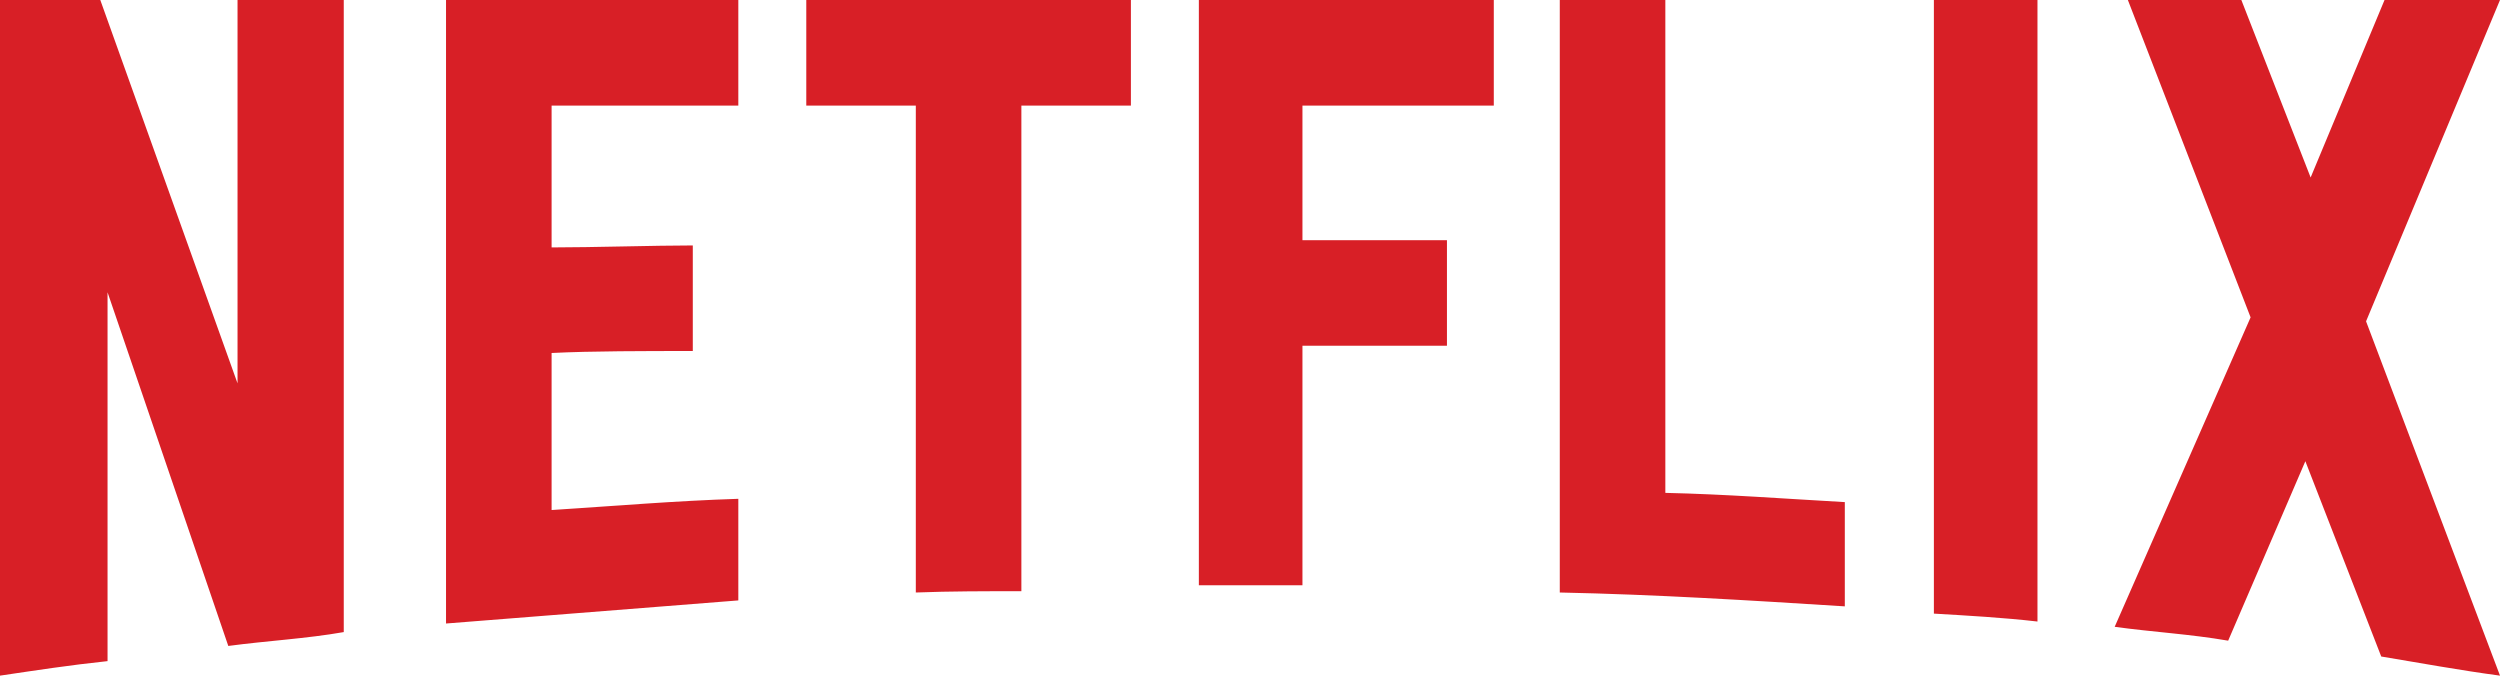
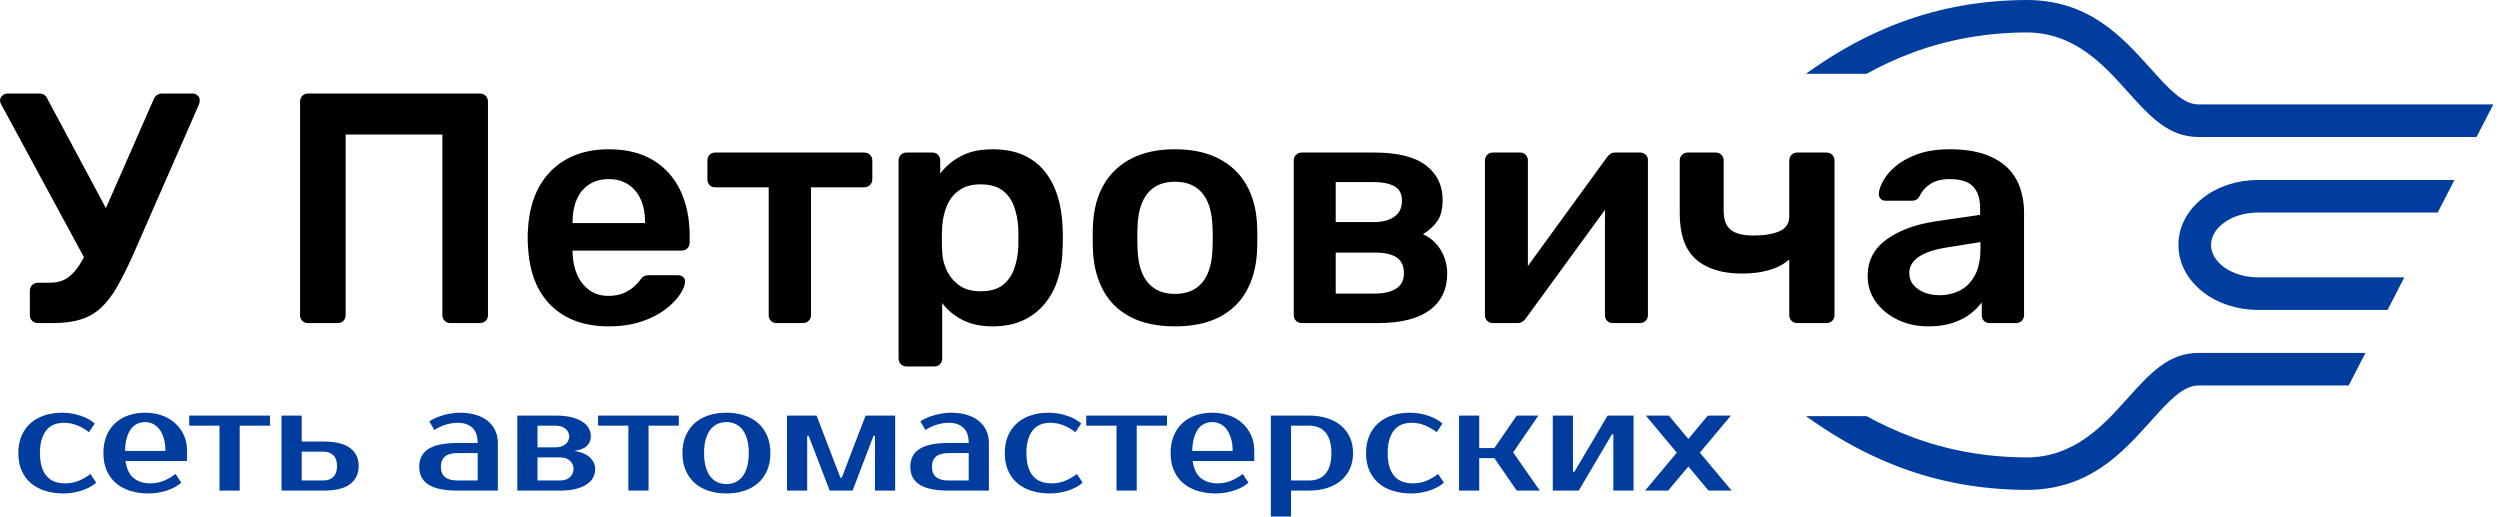
- <svg xmlns="http://www.w3.org/2000/svg" width="1024" height="276.742" viewBox="0 0 1024 276.742">
-   <path d="M140.803 258.904c-15.404 2.705-31.079 3.516-47.294 5.676l-49.458-144.856v151.073c-15.404 1.621-29.457 3.783-44.051 5.945v-276.742h41.08l56.212 157.021v-157.021h43.511v258.904zm85.131-157.558c16.757 0 42.431-.811 57.835-.811v43.24c-19.189 0-41.619 0-57.835.811v64.322c25.405-1.621 50.809-3.785 76.482-4.596v41.617l-119.724 9.461v-255.39h119.724v43.241h-76.482v58.105zm237.284-58.104h-44.862v198.908c-14.594 0-29.188 0-43.239.539v-199.447h-44.862v-43.242h132.965l-.002 43.242zm70.266 55.132h59.187v43.24h-59.187v98.104h-42.433v-239.718h120.808v43.241h-78.375v55.133zm148.641 103.507c24.594.539 49.456 2.434 73.51 3.783v42.701c-38.646-2.434-77.293-4.863-116.75-5.676v-242.689h43.24v201.881zm109.994 49.457c13.783.812 28.377 1.623 42.43 3.242v-254.58h-42.43v251.338zm231.881-251.338l-54.863 131.615 54.863 145.127c-16.217-2.162-32.432-5.135-48.648-7.838l-31.078-79.994-31.617 73.51c-15.678-2.705-30.812-3.516-46.484-5.678l55.672-126.75-50.269-129.992h46.482l28.377 72.699 30.27-72.699h47.295z" fill="#d81f26" />
+ <svg xmlns="http://www.w3.org/2000/svg" width="242" height="50" viewBox="0 0 242 50" fill="none">
+   <path d="M6.031 39.95C6.329 39.95 6.627 39.975 6.925 40.026C7.222 40.078 7.509 40.148 7.783 40.236C8.058 40.324 8.314 40.433 8.551 40.564C8.788 40.694 8.995 40.838 9.172 40.996L8.614 41.834C8.232 41.546 7.844 41.322 7.448 41.164C7.053 41.006 6.627 40.927 6.171 40.927C5.835 40.927 5.529 40.98 5.249 41.087C4.97 41.194 4.728 41.366 4.524 41.604C4.319 41.841 4.158 42.146 4.042 42.518C3.926 42.891 3.867 43.337 3.867 43.858C3.867 44.38 3.926 44.826 4.042 45.198C4.158 45.571 4.323 45.876 4.537 46.113C4.751 46.35 5.01 46.522 5.312 46.63C5.615 46.736 5.947 46.79 6.31 46.79C6.766 46.79 7.192 46.711 7.588 46.553C7.984 46.395 8.372 46.171 8.753 45.883L9.312 46.72C9.135 46.879 8.928 47.023 8.691 47.153C8.453 47.283 8.197 47.393 7.923 47.481C7.648 47.569 7.362 47.639 7.064 47.691C6.766 47.742 6.469 47.767 6.171 47.767C5.51 47.767 4.907 47.681 4.363 47.509C3.818 47.337 3.355 47.086 2.974 46.755C2.592 46.425 2.297 46.018 2.087 45.534C1.878 45.05 1.773 44.491 1.773 43.858C1.773 43.235 1.878 42.679 2.087 42.19C2.297 41.702 2.588 41.292 2.96 40.962C3.332 40.631 3.779 40.38 4.3 40.208C4.821 40.035 5.398 39.95 6.031 39.95ZM14.547 46.79C15.003 46.79 15.429 46.711 15.824 46.553C16.22 46.395 16.608 46.171 16.99 45.883L17.548 46.72C17.372 46.879 17.164 47.023 16.927 47.153C16.69 47.283 16.434 47.393 16.159 47.481C15.885 47.569 15.599 47.639 15.301 47.691C15.003 47.742 14.705 47.767 14.408 47.767C13.747 47.767 13.144 47.681 12.6 47.509C12.055 47.337 11.592 47.086 11.21 46.755C10.829 46.425 10.533 46.018 10.324 45.534C10.114 45.05 10.01 44.491 10.01 43.858C10.01 43.235 10.11 42.679 10.31 42.19C10.51 41.702 10.79 41.292 11.148 40.962C11.506 40.631 11.932 40.38 12.425 40.208C12.918 40.035 13.463 39.95 14.059 39.95C14.617 39.95 15.143 40.033 15.636 40.201C16.129 40.368 16.557 40.613 16.92 40.934C17.283 41.255 17.572 41.644 17.786 42.099C18 42.555 18.107 43.072 18.107 43.649V44.626H12.146C12.258 45.399 12.525 45.952 12.949 46.288C13.372 46.623 13.905 46.79 14.547 46.79ZM14.059 40.857C13.789 40.857 13.537 40.908 13.305 41.011C13.072 41.113 12.869 41.276 12.697 41.499C12.525 41.723 12.386 42.011 12.279 42.364C12.171 42.718 12.113 43.146 12.104 43.649H16.013C16.013 43.165 15.957 42.746 15.845 42.393C15.734 42.039 15.587 41.748 15.406 41.52C15.224 41.292 15.015 41.124 14.777 41.017C14.54 40.91 14.3 40.857 14.059 40.857ZM26.134 41.206H23.203V47.488H21.248V41.206H18.317V40.229H26.134V41.206ZM31.299 42.741C32.49 42.741 33.359 42.953 33.903 43.377C34.448 43.8 34.72 44.38 34.72 45.115C34.72 45.85 34.448 46.429 33.903 46.853C33.359 47.276 32.49 47.488 31.299 47.488H27.251V40.229H29.205V42.741H31.299ZM29.205 43.719V46.511H31.299C31.718 46.511 32.044 46.392 32.276 46.155C32.509 45.917 32.626 45.571 32.626 45.115C32.626 44.659 32.509 44.312 32.276 44.075C32.044 43.837 31.718 43.719 31.299 43.719H29.205ZM42.677 45.185C42.677 46.069 43.212 46.511 44.282 46.511H46.237V43.858H44.282C43.212 43.858 42.677 44.3 42.677 45.185ZM46.237 42.881C46.237 42.211 46.062 41.718 45.713 41.401C45.364 41.085 44.91 40.927 44.352 40.927C43.933 40.927 43.524 40.99 43.123 41.115C42.723 41.241 42.365 41.411 42.048 41.625L41.56 40.787C41.764 40.648 41.99 40.526 42.237 40.424C42.484 40.322 42.737 40.236 42.998 40.166C43.258 40.096 43.517 40.042 43.773 40.005C44.029 39.968 44.268 39.95 44.492 39.95C45.087 39.95 45.613 40.019 46.069 40.159C46.525 40.299 46.911 40.498 47.228 40.759C47.544 41.02 47.784 41.329 47.947 41.688C48.11 42.046 48.191 42.444 48.191 42.881V47.488H44.282C43.016 47.488 42.083 47.297 41.483 46.916C40.883 46.534 40.583 45.957 40.583 45.185C40.583 44.412 40.883 43.835 41.483 43.453C42.083 43.072 43.016 42.881 44.282 42.881H46.237ZM57.195 42.253C57.195 42.607 57.067 42.909 56.811 43.16C56.556 43.412 56.148 43.575 55.59 43.649C56.26 43.751 56.765 43.963 57.105 44.284C57.444 44.605 57.614 44.975 57.614 45.394C57.614 45.692 57.547 45.969 57.412 46.225C57.277 46.48 57.07 46.702 56.79 46.888C56.511 47.074 56.158 47.221 55.729 47.328C55.301 47.435 54.789 47.488 54.194 47.488H50.076V40.229H53.775C54.371 40.229 54.882 40.282 55.311 40.389C55.739 40.496 56.093 40.641 56.372 40.822C56.651 41.004 56.858 41.218 56.993 41.464C57.128 41.711 57.195 41.974 57.195 42.253ZM54.194 46.511C54.613 46.511 54.938 46.404 55.171 46.19C55.404 45.976 55.52 45.71 55.52 45.394C55.52 45.077 55.404 44.812 55.171 44.598C54.938 44.384 54.613 44.277 54.194 44.277H52.03V46.511H54.194ZM53.775 43.3C54.194 43.3 54.52 43.195 54.753 42.986C54.985 42.776 55.101 42.532 55.101 42.253C55.101 41.974 54.985 41.73 54.753 41.52C54.52 41.311 54.194 41.206 53.775 41.206H52.03V43.3H53.775ZM65.711 41.206H62.78V47.488H60.825V41.206H57.894V40.229H65.711V41.206ZM70.318 46.86C70.616 46.86 70.895 46.804 71.156 46.693C71.416 46.581 71.644 46.406 71.84 46.169C72.035 45.932 72.191 45.622 72.307 45.24C72.424 44.859 72.482 44.398 72.482 43.858C72.482 43.319 72.424 42.858 72.307 42.476C72.191 42.095 72.035 41.785 71.84 41.548C71.644 41.311 71.416 41.136 71.156 41.024C70.895 40.913 70.616 40.857 70.318 40.857C70.02 40.857 69.741 40.913 69.48 41.024C69.22 41.136 68.992 41.311 68.796 41.548C68.601 41.785 68.445 42.095 68.329 42.476C68.213 42.858 68.154 43.319 68.154 43.858C68.154 44.398 68.213 44.859 68.329 45.24C68.445 45.622 68.601 45.932 68.796 46.169C68.992 46.406 69.22 46.581 69.48 46.693C69.741 46.804 70.02 46.86 70.318 46.86ZM70.318 39.95C70.942 39.95 71.516 40.035 72.042 40.208C72.568 40.38 73.017 40.631 73.389 40.962C73.762 41.292 74.052 41.702 74.262 42.19C74.471 42.679 74.576 43.235 74.576 43.858C74.576 44.491 74.471 45.05 74.262 45.534C74.052 46.018 73.762 46.425 73.389 46.755C73.017 47.086 72.568 47.337 72.042 47.509C71.516 47.681 70.942 47.767 70.318 47.767C69.685 47.767 69.108 47.681 68.587 47.509C68.066 47.337 67.619 47.086 67.247 46.755C66.875 46.425 66.584 46.018 66.374 45.534C66.165 45.05 66.06 44.491 66.06 43.858C66.06 43.235 66.165 42.679 66.374 42.19C66.584 41.702 66.875 41.292 67.247 40.962C67.619 40.631 68.066 40.38 68.587 40.208C69.108 40.035 69.685 39.95 70.318 39.95ZM81.486 46.231L83.789 40.229H86.651V47.488H84.697V42.183H84.557L82.533 47.488H80.313L78.275 42.183H78.136V47.488H76.181V40.229H79.043L81.347 46.231H81.486ZM90.211 45.185C90.211 46.069 90.746 46.511 91.817 46.511H93.771V43.858H91.817C90.746 43.858 90.211 44.3 90.211 45.185ZM93.771 42.881C93.771 42.211 93.596 41.718 93.248 41.401C92.899 41.085 92.445 40.927 91.886 40.927C91.468 40.927 91.058 40.99 90.658 41.115C90.258 41.241 89.899 41.411 89.583 41.625L89.094 40.787C89.299 40.648 89.525 40.526 89.771 40.424C90.018 40.322 90.272 40.236 90.532 40.166C90.793 40.096 91.051 40.042 91.307 40.005C91.563 39.968 91.802 39.95 92.026 39.95C92.622 39.95 93.147 40.019 93.603 40.159C94.06 40.299 94.446 40.498 94.762 40.759C95.079 41.02 95.318 41.329 95.481 41.688C95.644 42.046 95.725 42.444 95.725 42.881V47.488H91.817C90.551 47.488 89.618 47.297 89.017 46.916C88.417 46.534 88.117 45.957 88.117 45.185C88.117 44.412 88.417 43.835 89.017 43.453C89.618 43.072 90.551 42.881 91.817 42.881H93.771ZM101.519 39.95C101.817 39.95 102.114 39.975 102.413 40.026C102.71 40.078 102.996 40.148 103.271 40.236C103.545 40.324 103.801 40.433 104.039 40.564C104.276 40.694 104.483 40.838 104.66 40.996L104.101 41.834C103.72 41.546 103.331 41.322 102.936 41.164C102.54 41.006 102.114 40.927 101.659 40.927C101.323 40.927 101.016 40.98 100.737 41.087C100.458 41.194 100.216 41.366 100.011 41.604C99.806 41.841 99.646 42.146 99.53 42.518C99.413 42.891 99.355 43.337 99.355 43.858C99.355 44.38 99.413 44.826 99.53 45.198C99.646 45.571 99.811 45.876 100.025 46.113C100.239 46.35 100.498 46.522 100.8 46.63C101.102 46.736 101.435 46.79 101.798 46.79C102.254 46.79 102.68 46.711 103.075 46.553C103.471 46.395 103.86 46.171 104.241 45.883L104.8 46.72C104.623 46.879 104.415 47.023 104.178 47.153C103.941 47.283 103.685 47.393 103.41 47.481C103.136 47.569 102.85 47.639 102.552 47.691C102.254 47.742 101.956 47.767 101.659 47.767C100.998 47.767 100.395 47.681 99.851 47.509C99.306 47.337 98.843 47.086 98.462 46.755C98.08 46.425 97.784 46.018 97.575 45.534C97.365 45.05 97.261 44.491 97.261 43.858C97.261 43.235 97.365 42.679 97.575 42.19C97.784 41.702 98.076 41.292 98.448 40.962C98.82 40.631 99.266 40.38 99.788 40.208C100.309 40.035 100.886 39.95 101.519 39.95ZM112.966 41.206H110.035V47.488H108.08V41.206H105.149V40.229H112.966V41.206ZM117.852 46.79C118.309 46.79 118.734 46.711 119.13 46.553C119.525 46.395 119.914 46.171 120.296 45.883L120.854 46.72C120.677 46.879 120.47 47.023 120.233 47.153C119.995 47.283 119.74 47.393 119.465 47.481C119.19 47.569 118.904 47.639 118.606 47.691C118.309 47.742 118.011 47.767 117.713 47.767C117.052 47.767 116.449 47.681 115.905 47.509C115.36 47.337 114.898 47.086 114.516 46.755C114.135 46.425 113.839 46.018 113.63 45.534C113.42 45.05 113.315 44.491 113.315 43.858C113.315 43.235 113.415 42.679 113.616 42.19C113.816 41.702 114.095 41.292 114.453 40.962C114.811 40.631 115.237 40.38 115.73 40.208C116.224 40.035 116.768 39.95 117.364 39.95C117.922 39.95 118.448 40.033 118.941 40.201C119.434 40.368 119.863 40.613 120.226 40.934C120.589 41.255 120.877 41.644 121.091 42.099C121.305 42.555 121.412 43.072 121.412 43.649V44.626H115.451C115.563 45.399 115.83 45.952 116.254 46.288C116.677 46.623 117.21 46.79 117.852 46.79ZM117.364 40.857C117.094 40.857 116.843 40.908 116.61 41.011C116.377 41.113 116.175 41.276 116.003 41.499C115.83 41.723 115.691 42.011 115.584 42.364C115.477 42.718 115.419 43.146 115.41 43.649H119.318C119.318 43.165 119.262 42.746 119.151 42.393C119.039 42.039 118.893 41.748 118.711 41.52C118.53 41.292 118.32 41.124 118.083 41.017C117.845 40.91 117.606 40.857 117.364 40.857ZM124.972 41.206V46.511H126.717C127.034 46.511 127.324 46.462 127.59 46.364C127.855 46.267 128.083 46.111 128.274 45.897C128.465 45.682 128.614 45.408 128.721 45.073C128.828 44.738 128.881 44.333 128.881 43.858C128.881 43.384 128.828 42.979 128.721 42.644C128.614 42.309 128.465 42.034 128.274 41.82C128.083 41.606 127.855 41.45 127.59 41.353C127.324 41.255 127.034 41.206 126.717 41.206H124.972ZM126.717 40.229C127.359 40.229 127.944 40.312 128.469 40.48C128.995 40.648 129.444 40.89 129.816 41.206C130.189 41.522 130.475 41.904 130.675 42.351C130.875 42.797 130.975 43.3 130.975 43.858C130.975 44.417 130.875 44.919 130.675 45.366C130.475 45.813 130.189 46.194 129.816 46.511C129.444 46.827 128.995 47.069 128.469 47.237C127.944 47.404 127.359 47.488 126.717 47.488H124.972V50.001H123.018V40.229H126.717ZM136.489 39.95C136.787 39.95 137.085 39.975 137.383 40.026C137.681 40.078 137.967 40.148 138.241 40.236C138.516 40.324 138.772 40.433 139.009 40.564C139.247 40.694 139.454 40.838 139.63 40.996L139.072 41.834C138.691 41.546 138.302 41.322 137.906 41.164C137.511 41.006 137.085 40.927 136.629 40.927C136.294 40.927 135.987 40.98 135.708 41.087C135.428 41.194 135.186 41.366 134.982 41.604C134.777 41.841 134.616 42.146 134.5 42.518C134.384 42.891 134.326 43.337 134.326 43.858C134.326 44.38 134.384 44.826 134.5 45.198C134.616 45.571 134.782 45.876 134.996 46.113C135.21 46.35 135.468 46.522 135.77 46.63C136.073 46.736 136.406 46.79 136.769 46.79C137.225 46.79 137.65 46.711 138.046 46.553C138.442 46.395 138.83 46.171 139.212 45.883L139.77 46.72C139.593 46.879 139.386 47.023 139.149 47.153C138.911 47.283 138.656 47.393 138.381 47.481C138.106 47.569 137.82 47.639 137.522 47.691C137.225 47.742 136.927 47.767 136.629 47.767C135.968 47.767 135.366 47.681 134.821 47.509C134.277 47.337 133.814 47.086 133.432 46.755C133.051 46.425 132.755 46.018 132.546 45.534C132.336 45.05 132.231 44.491 132.231 43.858C132.231 43.235 132.336 42.679 132.546 42.19C132.755 41.702 133.046 41.292 133.418 40.962C133.79 40.631 134.237 40.38 134.758 40.208C135.28 40.035 135.857 39.95 136.489 39.95ZM144.656 44.347H143.19V47.488H141.236V40.229H143.19V43.37H144.656L146.82 40.229H148.914L146.471 43.789L149.054 47.488H146.82L144.656 44.347ZM158.128 40.229V47.488H156.173V42.044H156.034L152.823 47.488H150.31V40.229H152.265V45.673H152.404L155.615 40.229H158.128ZM164.549 43.816L167.621 47.488H165.387L163.432 45.157L161.478 47.488H159.245L162.316 43.816L159.314 40.229H161.548L163.432 42.49L165.317 40.229H167.551L164.549 43.816Z" fill="#003D9E" />
+   <path d="M212.79 37.316H227.353L228.976 34.162H212.79C211.356 34.162 210.189 34.66 209.124 35.442C208.013 36.259 206.983 37.404 205.884 38.628C204.73 39.912 203.474 41.309 201.908 42.404C200.311 43.52 198.422 44.298 196.057 44.279C194.11 44.263 192.236 44.091 190.422 43.765C188.601 43.438 186.846 42.958 185.145 42.329C184.364 42.04 183.589 41.717 182.821 41.362C182.11 41.033 181.398 40.672 180.686 40.28H174.816C176.065 41.18 177.328 41.997 178.609 42.729C180.384 43.743 182.196 44.596 184.061 45.286C185.934 45.978 187.853 46.503 189.835 46.858C191.824 47.215 193.885 47.403 196.032 47.421C199.097 47.445 201.435 46.563 203.347 45.294C205.283 44.009 206.816 42.303 208.224 40.735L208.234 40.724C209.872 38.903 211.3 37.316 212.79 37.316ZM212.79 13.259H239.732L241.355 10.105H212.79C211.3 10.105 209.872 8.518 208.234 6.696L208.224 6.686C206.816 5.118 205.283 3.412 203.347 2.127C201.435 0.858 199.097 -0.024 196.032 0.001C193.885 0.018 191.824 0.207 189.835 0.563C187.853 0.918 185.934 1.443 184.061 2.135C182.196 2.825 180.384 3.678 178.609 4.692C177.328 5.424 176.065 6.241 174.816 7.141H180.686C181.398 6.749 182.11 6.388 182.821 6.059C183.589 5.704 184.364 5.381 185.145 5.092C186.846 4.463 188.601 3.983 190.422 3.656C192.236 3.331 194.11 3.158 196.057 3.142C198.422 3.123 200.311 3.901 201.908 5.017C203.474 6.112 204.73 7.509 205.884 8.793C206.983 10.017 208.013 11.162 209.124 11.979C210.189 12.762 211.356 13.259 212.79 13.259ZM218.561 29.999H231.118L232.741 26.845H218.561C217.916 26.845 217.302 26.75 216.744 26.579C216.157 26.398 215.633 26.131 215.201 25.798C214.844 25.523 214.554 25.203 214.352 24.857C214.142 24.497 214.027 24.109 214.027 23.711C214.027 23.312 214.142 22.924 214.352 22.564C214.554 22.218 214.844 21.898 215.201 21.623C215.633 21.29 216.157 21.023 216.744 20.843C217.302 20.671 217.916 20.576 218.561 20.576H235.967L237.59 17.422H218.561C217.557 17.422 216.595 17.58 215.715 17.867C214.801 18.165 213.974 18.598 213.279 19.134C212.515 19.723 211.901 20.434 211.485 21.229C211.091 21.983 210.873 22.822 210.873 23.711C210.873 24.6 211.091 25.438 211.485 26.192C211.901 26.987 212.515 27.698 213.279 28.287C213.974 28.823 214.801 29.257 215.715 29.554C216.595 29.841 217.557 29.999 218.561 29.999Z" fill="#003D9E" />
+   <path d="M3.651 31.274C3.439 31.274 3.259 31.2 3.111 31.052C2.963 30.904 2.889 30.724 2.889 30.512V28.164C2.889 27.93 2.963 27.74 3.111 27.592C3.259 27.444 3.439 27.37 3.651 27.37H4.825C5.439 27.37 5.968 27.238 6.413 26.973C6.857 26.708 7.27 26.285 7.651 25.703C8.032 25.121 8.413 24.375 8.794 23.465L14.857 9.656C14.941 9.444 15.058 9.291 15.206 9.196C15.354 9.101 15.523 9.053 15.714 9.053H18.666C18.835 9.053 18.988 9.117 19.127 9.244C19.264 9.371 19.333 9.518 19.333 9.688C19.333 9.794 19.322 9.889 19.301 9.973C19.28 10.058 19.248 10.143 19.206 10.227L12.825 24.798C12.296 25.962 11.799 26.952 11.333 27.767C10.868 28.581 10.359 29.248 9.809 29.766C9.259 30.285 8.608 30.666 7.857 30.909C7.106 31.153 6.201 31.274 5.142 31.274H3.651ZM8.572 25.719L0.096 10.068C0.032 9.941 0 9.836 0 9.751C0 9.561 0.074 9.397 0.223 9.259C0.37 9.121 0.529 9.053 0.699 9.053H3.81C4 9.053 4.164 9.101 4.302 9.196C4.439 9.291 4.55 9.444 4.635 9.656L10.889 21.338L8.572 25.719ZM29.809 31.274C29.596 31.274 29.417 31.205 29.269 31.068C29.12 30.93 29.046 30.745 29.046 30.512V9.846C29.046 9.613 29.12 9.423 29.269 9.275C29.417 9.127 29.596 9.053 29.809 9.053H46.443C46.675 9.053 46.866 9.127 47.014 9.275C47.162 9.423 47.236 9.613 47.236 9.846V30.512C47.236 30.724 47.162 30.904 47.014 31.052C46.866 31.2 46.675 31.274 46.443 31.274H43.585C43.374 31.274 43.194 31.2 43.045 31.052C42.898 30.904 42.823 30.724 42.823 30.512V13.021H33.459V30.512C33.459 30.724 33.39 30.904 33.252 31.052C33.115 31.2 32.93 31.274 32.697 31.274H29.809ZM58.918 31.592C56.569 31.592 54.707 30.914 53.331 29.56C51.956 28.206 51.215 26.279 51.109 23.783C51.088 23.571 51.077 23.301 51.077 22.973C51.077 22.645 51.088 22.386 51.109 22.195C51.193 20.587 51.559 19.206 52.204 18.052C52.85 16.899 53.744 16.01 54.887 15.386C56.029 14.761 57.373 14.449 58.918 14.449C60.632 14.449 62.072 14.804 63.236 15.513C64.4 16.222 65.278 17.206 65.87 18.465C66.463 19.724 66.759 21.179 66.759 22.83V23.497C66.759 23.708 66.685 23.888 66.537 24.037C66.389 24.184 66.199 24.259 65.965 24.259H55.426C55.426 24.259 55.426 24.291 55.426 24.354C55.426 24.417 55.426 24.47 55.426 24.512C55.447 25.253 55.59 25.936 55.855 26.56C56.12 27.185 56.511 27.687 57.029 28.068C57.548 28.449 58.167 28.64 58.887 28.64C59.479 28.64 59.976 28.549 60.378 28.369C60.781 28.19 61.109 27.983 61.363 27.751C61.617 27.518 61.796 27.328 61.902 27.179C62.092 26.925 62.246 26.772 62.362 26.719C62.479 26.666 62.654 26.639 62.886 26.639H65.616C65.828 26.639 66.003 26.703 66.14 26.83C66.278 26.957 66.336 27.115 66.314 27.306C66.293 27.645 66.119 28.058 65.791 28.544C65.463 29.031 64.992 29.507 64.378 29.973C63.764 30.438 62.998 30.825 62.077 31.131C61.156 31.438 60.103 31.592 58.918 31.592ZM55.426 21.592H62.442V21.497C62.442 20.671 62.304 19.947 62.029 19.322C61.754 18.698 61.352 18.211 60.823 17.862C60.294 17.513 59.659 17.338 58.918 17.338C58.178 17.338 57.542 17.513 57.014 17.862C56.484 18.211 56.087 18.698 55.823 19.322C55.558 19.947 55.426 20.671 55.426 21.497V21.592ZM75.172 31.274C74.939 31.274 74.754 31.2 74.616 31.052C74.479 30.904 74.41 30.724 74.41 30.512V18.131H69.236C69.003 18.131 68.817 18.058 68.68 17.91C68.543 17.761 68.474 17.571 68.474 17.338V15.529C68.474 15.317 68.543 15.138 68.68 14.989C68.817 14.841 69.003 14.767 69.236 14.767H83.648C83.88 14.767 84.071 14.841 84.219 14.989C84.367 15.138 84.441 15.317 84.441 15.529V17.338C84.441 17.571 84.367 17.761 84.219 17.91C84.071 18.058 83.88 18.131 83.648 18.131H78.505V30.512C78.505 30.724 78.431 30.904 78.282 31.052C78.135 31.2 77.955 31.274 77.743 31.274H75.172ZM87.743 35.471C87.533 35.471 87.352 35.397 87.203 35.249C87.055 35.101 86.981 34.92 86.981 34.709V15.529C86.981 15.317 87.055 15.137 87.203 14.989C87.351 14.841 87.531 14.767 87.743 14.767H90.251C90.484 14.767 90.669 14.841 90.806 14.989C90.944 15.138 91.012 15.317 91.012 15.529V16.798C91.521 16.121 92.188 15.561 93.012 15.116C93.838 14.672 94.865 14.449 96.092 14.449C97.214 14.449 98.187 14.63 99.012 14.989C99.838 15.349 100.525 15.863 101.075 16.528C101.626 17.195 102.049 17.984 102.346 18.894C102.642 19.803 102.811 20.809 102.854 21.91C102.874 22.269 102.886 22.64 102.886 23.02C102.886 23.402 102.874 23.783 102.854 24.163C102.832 25.221 102.674 26.2 102.378 27.1C102.081 27.999 101.653 28.782 101.091 29.449C100.531 30.116 99.838 30.64 99.012 31.02C98.187 31.401 97.214 31.592 96.092 31.592C94.949 31.592 93.975 31.385 93.171 30.972C92.367 30.56 91.711 30.015 91.203 29.338V34.709C91.203 34.92 91.134 35.101 90.997 35.249C90.86 35.397 90.673 35.471 90.441 35.471H87.743ZM94.917 28.195C95.828 28.195 96.537 27.999 97.044 27.608C97.552 27.216 97.923 26.703 98.155 26.068C98.388 25.433 98.525 24.734 98.568 23.973C98.589 23.338 98.589 22.703 98.568 22.069C98.525 21.306 98.388 20.608 98.155 19.973C97.923 19.338 97.552 18.825 97.044 18.433C96.537 18.042 95.828 17.846 94.917 17.846C94.049 17.846 93.346 18.047 92.806 18.449C92.267 18.852 91.875 19.364 91.632 19.989C91.388 20.613 91.245 21.253 91.203 21.91C91.182 22.291 91.171 22.693 91.171 23.116C91.171 23.539 91.182 23.952 91.203 24.354C91.225 24.989 91.372 25.598 91.648 26.179C91.922 26.761 92.325 27.242 92.854 27.624C93.383 28.005 94.071 28.195 94.917 28.195ZM113.742 31.592C112.049 31.592 110.626 31.296 109.472 30.703C108.319 30.11 107.441 29.274 106.838 28.195C106.235 27.115 105.891 25.856 105.806 24.417C105.785 24.037 105.774 23.571 105.774 23.02C105.774 22.47 105.785 22.005 105.806 21.624C105.891 20.164 106.245 18.899 106.87 17.831C107.494 16.762 108.383 15.931 109.536 15.338C110.689 14.746 112.091 14.449 113.742 14.449C115.393 14.449 116.795 14.746 117.948 15.338C119.102 15.931 119.991 16.762 120.615 17.831C121.239 18.899 121.594 20.164 121.678 21.624C121.699 22.005 121.71 22.47 121.71 23.02C121.71 23.571 121.699 24.037 121.678 24.417C121.594 25.856 121.25 27.115 120.647 28.195C120.043 29.274 119.165 30.11 118.012 30.703C116.858 31.296 115.435 31.592 113.742 31.592ZM113.742 28.449C114.864 28.449 115.732 28.094 116.345 27.385C116.959 26.676 117.297 25.634 117.361 24.259C117.382 23.941 117.393 23.529 117.393 23.02C117.393 22.512 117.382 22.1 117.361 21.783C117.297 20.407 116.959 19.364 116.345 18.655C115.732 17.946 114.864 17.592 113.742 17.592C112.62 17.592 111.753 17.946 111.139 18.655C110.525 19.364 110.187 20.407 110.123 21.783C110.102 22.1 110.092 22.512 110.092 23.02C110.092 23.529 110.102 23.941 110.123 24.259C110.187 25.634 110.525 26.676 111.139 27.385C111.753 28.094 112.62 28.449 113.742 28.449ZM125.996 31.274C125.784 31.274 125.604 31.2 125.456 31.052C125.308 30.904 125.234 30.724 125.234 30.512V15.529C125.234 15.317 125.308 15.138 125.456 14.989C125.604 14.841 125.784 14.767 125.996 14.767H133.043C135.286 14.767 136.948 15.18 138.027 16.005C139.106 16.83 139.646 17.942 139.646 19.338C139.646 20.227 139.477 20.915 139.138 21.402C138.799 21.888 138.334 22.311 137.742 22.671C138.482 23.01 139.059 23.523 139.472 24.211C139.884 24.899 140.09 25.655 140.09 26.481C140.09 28.005 139.524 29.184 138.392 30.02C137.26 30.856 135.593 31.274 133.392 31.274H125.996ZM129.297 28.418H133.107C133.953 28.418 134.63 28.259 135.138 27.941C135.646 27.624 135.9 27.127 135.9 26.449C135.9 25.751 135.667 25.243 135.202 24.925C134.736 24.608 134.038 24.449 133.107 24.449H129.297V28.418ZM129.297 21.497H132.98C133.826 21.497 134.493 21.322 134.979 20.973C135.466 20.624 135.71 20.111 135.71 19.434C135.71 18.756 135.461 18.285 134.964 18.021C134.467 17.756 133.805 17.624 132.98 17.624H129.297V21.497ZM144.471 31.274C144.281 31.274 144.111 31.2 143.963 31.052C143.815 30.904 143.741 30.734 143.741 30.544V15.529C143.741 15.317 143.815 15.138 143.963 14.989C144.111 14.841 144.291 14.767 144.503 14.767H147.137C147.37 14.767 147.556 14.841 147.693 14.989C147.831 15.138 147.9 15.317 147.9 15.529V28.068L146.788 27.274L155.518 15.275C155.624 15.126 155.74 15.005 155.867 14.91C155.995 14.814 156.164 14.767 156.376 14.767H158.788C158.979 14.767 159.148 14.836 159.296 14.973C159.444 15.111 159.518 15.275 159.518 15.466V30.512C159.518 30.724 159.444 30.904 159.296 31.052C159.148 31.2 158.968 31.274 158.756 31.274H156.122C155.889 31.274 155.703 31.2 155.566 31.052C155.428 30.904 155.359 30.724 155.359 30.512V18.544L156.534 18.703L147.741 30.766C147.656 30.893 147.545 31.01 147.407 31.115C147.27 31.221 147.095 31.274 146.884 31.274H144.471ZM173.962 31.274C173.75 31.274 173.57 31.2 173.422 31.052C173.274 30.904 173.2 30.724 173.2 30.512V25.116C172.671 25.582 172.02 25.925 171.248 26.148C170.475 26.37 169.602 26.481 168.629 26.481C166.702 26.481 165.216 26.021 164.168 25.1C163.121 24.18 162.597 22.693 162.597 20.639V15.529C162.597 15.317 162.671 15.138 162.819 14.989C162.967 14.841 163.147 14.767 163.359 14.767H166.089C166.301 14.767 166.481 14.841 166.629 14.989C166.777 15.138 166.851 15.317 166.851 15.529V20.418C166.851 21.264 167.078 21.872 167.534 22.243C167.989 22.613 168.724 22.798 169.74 22.798C170.777 22.798 171.613 22.661 172.247 22.386C172.882 22.111 173.2 21.624 173.2 20.925V15.529C173.2 15.317 173.274 15.138 173.422 14.989C173.57 14.841 173.75 14.767 173.962 14.767H176.819C177.031 14.767 177.21 14.841 177.359 14.989C177.507 15.138 177.581 15.317 177.581 15.529V30.512C177.581 30.724 177.507 30.904 177.359 31.052C177.21 31.2 177.031 31.274 176.819 31.274H173.962ZM186.66 31.592C185.559 31.592 184.565 31.375 183.675 30.941C182.786 30.507 182.083 29.925 181.564 29.195C181.046 28.465 180.787 27.645 180.787 26.735C180.787 25.253 181.39 24.073 182.596 23.195C183.803 22.317 185.379 21.729 187.326 21.433L191.675 20.798V20.132C191.675 19.243 191.453 18.555 191.008 18.068C190.564 17.581 189.802 17.338 188.723 17.338C187.961 17.338 187.342 17.492 186.866 17.799C186.39 18.105 186.035 18.512 185.802 19.021C185.633 19.296 185.39 19.434 185.072 19.434H182.564C182.331 19.434 182.157 19.37 182.041 19.243C181.924 19.116 181.866 18.947 181.866 18.735C181.887 18.397 182.03 17.984 182.295 17.497C182.559 17.011 182.961 16.54 183.501 16.084C184.041 15.629 184.744 15.243 185.612 14.926C186.48 14.608 187.527 14.449 188.755 14.449C190.088 14.449 191.214 14.614 192.136 14.941C193.056 15.269 193.792 15.709 194.342 16.259C194.892 16.809 195.294 17.454 195.548 18.195C195.802 18.936 195.929 19.719 195.929 20.544V30.512C195.929 30.724 195.855 30.904 195.707 31.052C195.559 31.2 195.379 31.274 195.167 31.274H192.596C192.363 31.274 192.178 31.2 192.04 31.052C191.903 30.904 191.834 30.724 191.834 30.512V29.274C191.559 29.655 191.188 30.026 190.723 30.386C190.257 30.745 189.691 31.036 189.024 31.258C188.358 31.48 187.57 31.592 186.66 31.592ZM187.739 28.576C188.479 28.576 189.152 28.418 189.755 28.1C190.358 27.782 190.834 27.29 191.183 26.623C191.532 25.957 191.707 25.116 191.707 24.1V23.433L188.533 23.941C187.284 24.131 186.353 24.438 185.739 24.861C185.125 25.285 184.818 25.803 184.818 26.418C184.818 26.883 184.961 27.28 185.247 27.608C185.532 27.936 185.898 28.179 186.342 28.338C186.787 28.497 187.252 28.576 187.739 28.576Z" fill="black" />
</svg>
